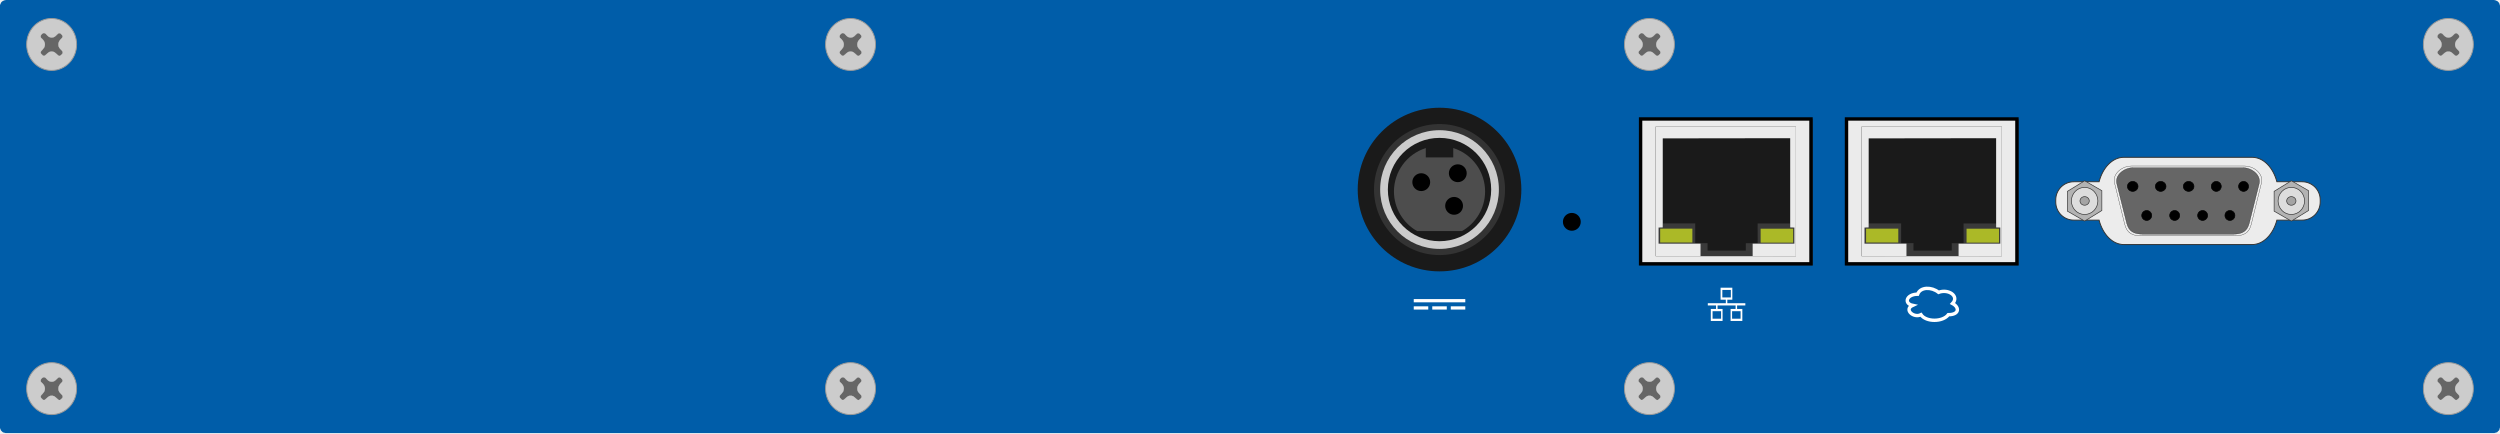
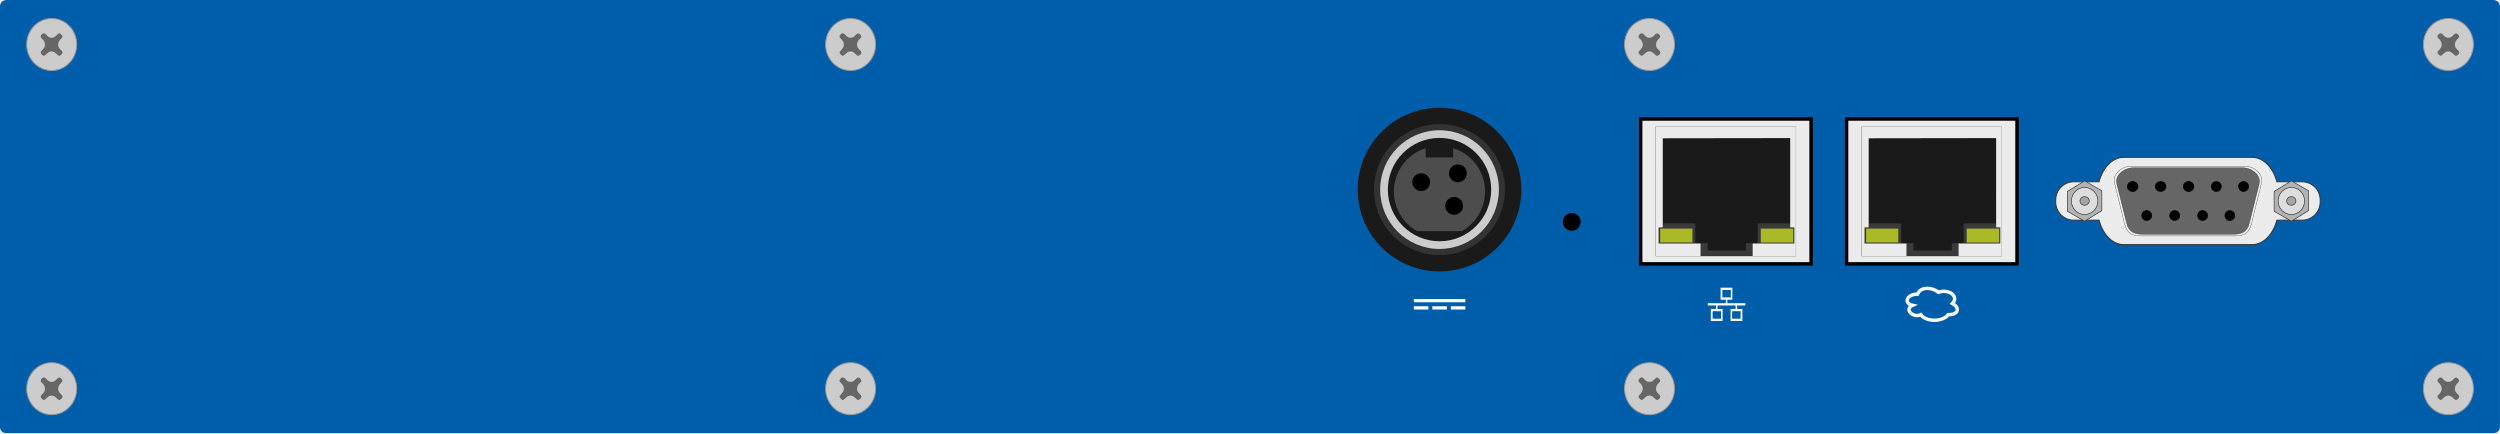
- <svg xmlns="http://www.w3.org/2000/svg" width="254" height="44" viewBox="66 376 134.897 14.28" id="svg7570" version="1.1">
-   <defs id="defs8954" />
-   <text id="text8302" y="391.631" x="74.661" style="font-style:normal;font-weight:700;font-size:2.477px;font-family:sans-serif;text-anchor:start;fill:#ffffff" font-size="2.258" transform="scale(1.039749,0.9617706)">
-     <tspan id="tspan8304" y="391.631" x="74.661" />
+ <svg xmlns="http://www.w3.org/2000/svg" width="254" height="44" version="1.1" viewBox="66 376 134.897 14.28">
+   <text transform="scale(1.0397 .96177)" x="74.661" y="391.631" fill="#ffffff" font-family="sans-serif" font-size="2.477px" font-weight="700">
+     <tspan x="74.661" y="391.631" />
  </text>
-   <text xml:space="preserve" style="font-style:normal;font-weight:normal;font-size:21.25px;line-height:125%;font-family:sans-serif;letter-spacing:0px;word-spacing:0px;fill:#000000;fill-opacity:1;stroke:none;stroke-width:1px;stroke-linecap:butt;stroke-linejoin:miter;stroke-opacity:1" x="79.69" y="367.804" id="text11866" transform="scale(1.000317,0.9996831)">
-     <tspan id="tspan11868" x="79.69" y="367.804" />
+   <text transform="scale(1.0003 .99968)" x="79.69" y="367.804" fill="#000000" font-family="sans-serif" font-size="21.25px" letter-spacing="0px" stroke-width="1px" word-spacing="0px" style="line-height:125%" xml:space="preserve">
+     <tspan x="79.69" y="367.804" />
  </text>
-   <g id="g8929" transform="translate(0,-0.2655454)" />
-   <g id="g9467">
-     <g transform="translate(1.409269,-49.01318)" id="g9360">
-       <path style="fill:#005da9;fill-opacity:1;fill-rule:evenodd;stroke:none" d="m 64.928,443.837 134.222,0 0.039,0 0.026,-0.013 0.065,-0.013 0.065,-0.026 0.039,-0.052 0.052,-0.039 0.026,-0.065 0.013,-0.065 0.013,-0.026 0,-0.039 0,0 0,0 0,-22.696 0,-0.026 -0.013,-0.039 -0.013,-0.052 -0.026,-0.065 -0.052,-0.052 -0.039,-0.039 -0.065,-0.026 -0.026,-0.013 -0.039,-0.013 -0.026,0 -0.039,-0.013 0,0 -134.222,0 -0.039,0.013 -0.039,0 -0.026,0.013 -0.039,0.013 -0.052,0.026 -0.052,0.039 -0.039,0.052 -0.026,0.065 -0.026,0.052 0,0.039 0,0.026 0,0 0,22.696 0,0.039 0,0.026 0.026,0.065 0.026,0.065 0.039,0.039 0.052,0.052 0.052,0.026 0.065,0.013 0.039,0.013 0.039,0 0,0 z" id="path7" />
-       <path style="fill:#333333;fill-opacity:1;fill-rule:evenodd;stroke:none" d="m 162.398,426.884 -9.3,0 0,7.897 9.3,0 0,-7.897 z m 11.109,0 -9.3,0 0,7.897 9.3,0 0,-7.897 z" id="path93" />
-       <g id="g8661" transform="matrix(0.5310909,0,0,0.5310909,89.022,290.9457)">
-         <path id="rect8514" d="m 169.783,259.863 c -1.158,0 -2.135,1.033 -2.52,2.484 l -2.562,0 c -1.02,0 -1.84,0.82 -1.84,1.84 l 0,0.221 c 0,1.02 0.82,1.84 1.84,1.84 l 2.562,0 c 0.385,1.451 1.361,2.482 2.52,2.482 l 13.027,0 c 1.158,0 2.135,-1.031 2.52,-2.482 l 2.562,0 c 1.02,0 1.84,-0.82 1.84,-1.84 l 0,-0.221 c 0,-1.02 -0.82,-1.84 -1.84,-1.84 l -2.562,0 c -0.385,-1.451 -1.361,-2.484 -2.52,-2.484 l -13.027,0 z" style="opacity:1;fill:#ececec;fill-opacity:1;fill-rule:evenodd;stroke:#333333;stroke-width:0.099;stroke-linecap:round;stroke-linejoin:miter;stroke-miterlimit:4;stroke-dasharray:none;stroke-dashoffset:0;stroke-opacity:1" />
-         <g transform="translate(-0.2770239,-1.4530763e-5)" id="g8651">
-           <g transform="translate(-21.18882,-6.738753)" id="g29539-5-0-36">
-             <path id="path2962-5-4-7" d="m 189.011,272.008 0,-2.014 -1.748,-1.007 -1.748,1.074 0,2.014 1.748,1.008 1.748,-1.075 z" style="fill:#b3b3b3;stroke:#333333;stroke-width:0.067" />
-             <path id="path2964-4-8-5" d="m 188.607,271.035 c 0,0.76 -0.602,1.377 -1.345,1.377 -0.743,0 -1.345,-0.617 -1.345,-1.377 0,-0.76 0.602,-1.376 1.345,-1.376 0.743,0 1.345,0.616 1.345,1.376 z" style="fill:#dddddd;stroke:#333333;stroke-width:0.067" />
-             <path id="path2972-6-2-3" d="m 187.733,271.035 c 0,0.241 -0.211,0.437 -0.471,0.437 -0.259,0 -0.471,-0.196 -0.471,-0.437 0,-0.241 0.211,-0.436 0.471,-0.436 0.259,0 0.471,0.195 0.471,0.436 z" style="fill:#a4a4a4;stroke:#333333;stroke-width:0.067" />
-           </g>
-           <g transform="translate(-0.1887372,-6.738753)" id="g29539-5-0-3">
-             <path id="path2962-5-4-6" d="m 189.011,272.008 0,-2.014 -1.748,-1.007 -1.748,1.074 0,2.014 1.748,1.008 1.748,-1.075 z" style="fill:#b3b3b3;stroke:#333333;stroke-width:0.067" />
-             <path id="path2964-4-8-7" d="m 188.607,271.035 c 0,0.76 -0.602,1.377 -1.345,1.377 -0.743,0 -1.345,-0.617 -1.345,-1.377 0,-0.76 0.602,-1.376 1.345,-1.376 0.743,0 1.345,0.616 1.345,1.376 z" style="fill:#dddddd;stroke:#333333;stroke-width:0.067" />
-             <path id="path2972-6-2-5" d="m 187.733,271.035 c 0,0.241 -0.211,0.437 -0.471,0.437 -0.259,0 -0.471,-0.196 -0.471,-0.437 0,-0.241 0.211,-0.436 0.471,-0.436 0.259,0 0.471,0.195 0.471,0.436 z" style="fill:#a4a4a4;stroke:#333333;stroke-width:0.067" />
-           </g>
+   <g transform="translate(1.4093 -49.013)">
+     <path d="m64.928 443.84h134.22 0.039l0.026-0.013 0.065-0.013 0.065-0.026 0.039-0.052 0.052-0.039 0.026-0.065 0.013-0.065 0.013-0.026v-0.039-22.696-0.026l-0.013-0.039-0.013-0.052-0.026-0.065-0.052-0.052-0.039-0.039-0.065-0.026-0.026-0.013-0.039-0.013h-0.026l-0.039-0.013h-134.22l-0.039 0.013h-0.039l-0.026 0.013-0.039 0.013-0.052 0.026-0.052 0.039-0.039 0.052-0.026 0.065-0.026 0.052v0.039 0.026 22.696 0.039 0.026l0.026 0.065 0.026 0.065 0.039 0.039 0.052 0.052 0.052 0.026 0.065 0.013 0.039 0.013h0.039z" fill="#005da9" fill-rule="evenodd" />
+     <path d="m162.4 426.88h-9.3v7.897h9.3v-7.897zm11.109 0h-9.3v7.897h9.3v-7.897z" fill="#333" fill-rule="evenodd" />
+     <g transform="matrix(.53109 0 0 .53109 89.022 290.95)">
+       <path d="m169.78 259.86c-1.158 0-2.135 1.033-2.519 2.484h-2.562c-1.02 0-1.84 0.82-1.84 1.84v0.221c0 1.02 0.82 1.84 1.84 1.84h2.562c0.385 1.451 1.361 2.482 2.519 2.482h13.027c1.158 0 2.135-1.031 2.519-2.482h2.562c1.02 0 1.84-0.82 1.84-1.84v-0.221c0-1.02-0.82-1.84-1.84-1.84h-2.562c-0.385-1.451-1.361-2.484-2.519-2.484h-13.027z" fill="#ececec" fill-rule="evenodd" stroke="#333" stroke-linecap="round" stroke-width=".099" />
+       <g transform="translate(-.27702 -1.4531e-5)" stroke="#333" stroke-width=".067">
+         <g transform="translate(-21.189 -6.7388)">
+           <path d="m189.01 272.01v-2.014l-1.748-1.007-1.748 1.074v2.014l1.748 1.008 1.748-1.075z" fill="#b3b3b3" />
+           <path d="m188.61 271.03c0 0.76-0.602 1.377-1.345 1.377-0.743 0-1.345-0.617-1.345-1.377 0-0.76 0.602-1.376 1.345-1.376 0.743 0 1.345 0.616 1.345 1.376z" fill="#ddd" />
+           <path d="m187.73 271.03c0 0.241-0.211 0.437-0.471 0.437-0.259 0-0.471-0.196-0.471-0.437s0.211-0.436 0.471-0.436c0.259 0 0.471 0.195 0.471 0.436z" fill="#a4a4a4" />
        </g>
-         <g transform="translate(0.438925,0.201892)" id="g8635">
-           <g id="g8631" transform="translate(-1.35331,5.931835)">
-             <path style="opacity:1;fill:#ececec;fill-opacity:1;fill-rule:evenodd;stroke:#000000;stroke-width:0.026;stroke-linecap:round;stroke-linejoin:miter;stroke-miterlimit:4;stroke-dasharray:none;stroke-dashoffset:0;stroke-opacity:1" d="m 171.457,254.616 11.509,0 c 0.948,0 1.937,0.79 1.711,1.711 l -1.029,4.187 c -0.226,0.92 -0.763,1.196 -1.711,1.196 l -9.45,0 c -0.948,0 -1.484,-0.276 -1.711,-1.196 l -1.029,-4.187 c -0.226,-0.92 0.763,-1.711 1.711,-1.711 z" id="rect30663-3" />
-             <path style="opacity:1;fill:#666666;fill-opacity:1;fill-rule:evenodd;stroke:#000000;stroke-width:0.025;stroke-linecap:round;stroke-linejoin:miter;stroke-miterlimit:4;stroke-dasharray:none;stroke-dashoffset:0;stroke-opacity:1" d="m 171.639,254.787 11.145,0 c 0.918,0 1.876,0.752 1.657,1.628 l -0.997,3.985 c -0.219,0.876 -0.739,1.138 -1.657,1.138 l -9.151,0 c -0.918,0 -1.437,-0.262 -1.657,-1.138 l -0.997,-3.985 c -0.219,-0.876 0.739,-1.628 1.657,-1.628 z" id="rect30663-3-6" />
-           </g>
-           <g id="g8619">
-             <path id="path3258-0-5" d="m 182.01,262.618 c 0,0.278 -0.226,0.504 -0.504,0.504 -0.278,0 -0.505,-0.226 -0.505,-0.504 0,-0.277 0.226,-0.504 0.505,-0.504 0.278,0 0.504,0.226 0.504,0.504 z" style="fill:#000000;stroke:#000000;stroke-width:0.067" />
-             <g id="g8609">
-               <path style="fill:#000000;stroke:#000000;stroke-width:0.067" d="m 170.781,262.618 c 0,0.278 -0.242,0.504 -0.538,0.504 -0.297,0 -0.538,-0.226 -0.538,-0.504 0,-0.277 0.241,-0.504 0.538,-0.504 0.296,0 0.538,0.226 0.538,0.504 z" id="path3242-8-6" />
-               <path style="fill:#000000;stroke:#000000;stroke-width:0.067" d="m 173.622,262.618 c 0,0.278 -0.241,0.504 -0.538,0.504 -0.297,0 -0.538,-0.226 -0.538,-0.504 0,-0.277 0.241,-0.504 0.538,-0.504 0.297,0 0.538,0.226 0.538,0.504 z" id="path3246-4-2" />
-               <path style="fill:#000000;stroke:#000000;stroke-width:0.067" d="m 176.463,262.618 c 0,0.278 -0.241,0.504 -0.538,0.504 -0.297,0 -0.538,-0.226 -0.538,-0.504 0,-0.277 0.241,-0.504 0.538,-0.504 0.297,0 0.538,0.226 0.538,0.504 z" id="path3250-1-9" />
-               <path style="fill:#000000;stroke:#000000;stroke-width:0.067" d="m 179.237,262.618 c 0,0.278 -0.226,0.504 -0.504,0.504 -0.278,0 -0.505,-0.226 -0.505,-0.504 0,-0.277 0.226,-0.504 0.505,-0.504 0.278,0 0.504,0.226 0.504,0.504 z" id="path3254-9-1" />
-               <path style="fill:#000000;stroke:#000000;stroke-width:0.067" d="m 172.168,265.571 c 0,0.278 -0.226,0.504 -0.504,0.504 -0.278,0 -0.505,-0.226 -0.505,-0.504 0,-0.277 0.226,-0.503 0.505,-0.503 0.278,0 0.504,0.225 0.504,0.503 z" id="path3262-8-2" />
-               <path style="fill:#000000;stroke:#000000;stroke-width:0.067" d="m 175.009,265.571 c 0,0.278 -0.226,0.504 -0.504,0.504 -0.278,0 -0.505,-0.226 -0.505,-0.504 0,-0.277 0.226,-0.503 0.505,-0.503 0.278,0 0.504,0.225 0.504,0.503 z" id="path3266-2-7" />
-               <path style="fill:#000000;stroke:#000000;stroke-width:0.067" d="m 177.85,265.571 c 0,0.278 -0.226,0.504 -0.505,0.504 -0.278,0 -0.504,-0.226 -0.504,-0.504 0,-0.277 0.226,-0.503 0.504,-0.503 0.278,0 0.505,0.225 0.505,0.503 z" id="path3270-6-0" />
-               <path style="fill:#000000;stroke:#000000;stroke-width:0.067" d="m 180.623,265.571 c 0,0.278 -0.226,0.504 -0.505,0.504 -0.278,0 -0.504,-0.226 -0.504,-0.504 0,-0.277 0.226,-0.503 0.504,-0.503 0.278,0 0.505,0.225 0.505,0.503 z" id="path3274-9-9" />
-             </g>
-           </g>
+         <g transform="translate(-.18874 -6.7388)">
+           <path d="m189.01 272.01v-2.014l-1.748-1.007-1.748 1.074v2.014l1.748 1.008 1.748-1.075z" fill="#b3b3b3" />
+           <path d="m188.61 271.03c0 0.76-0.602 1.377-1.345 1.377-0.743 0-1.345-0.617-1.345-1.377 0-0.76 0.602-1.376 1.345-1.376 0.743 0 1.345 0.616 1.345 1.376z" fill="#ddd" />
+           <path d="m187.73 271.03c0 0.241-0.211 0.437-0.471 0.437-0.259 0-0.471-0.196-0.471-0.437s0.211-0.436 0.471-0.436c0.259 0 0.471 0.195 0.471 0.436z" fill="#a4a4a4" />
        </g>
      </g>
-       <g id="g9014" transform="matrix(0.9616818,0,0,1,2.495123,-1.140116)">
-         <g transform="translate(-0.9175783,-0.2192015)" id="g8925">
-           <circle style="opacity:1;fill:#cccccc;fill-opacity:1;fill-rule:evenodd;stroke:#999999;stroke-width:0.053;stroke-linecap:round;stroke-linejoin:miter;stroke-miterlimit:4;stroke-dasharray:none;stroke-dashoffset:0;stroke-opacity:1" id="path8907" cx="158.036" cy="424.227" r="1.402" />
-           <path style="fill:#666666;stroke:#e6e6e6;stroke-width:0.013px;stroke-linecap:round;stroke-linejoin:round;stroke-miterlimit:4;stroke-dasharray:none;stroke-opacity:1" d="m 157.445,423.877 c 0.089,0.07 0.172,0.158 0.202,0.27 0.02,0.079 0.007,0.165 -0.028,0.238 -0.057,0.072 -0.111,0.148 -0.179,0.209 -0.05,0.063 -0.007,0.147 0.055,0.182 0.037,0.056 0.112,0.102 0.17,0.047 0.092,-0.06 0.161,-0.155 0.266,-0.196 0.108,-0.03 0.238,-0.019 0.32,0.065 0.068,0.044 0.118,0.113 0.187,0.152 0.079,0.025 0.135,-0.05 0.187,-0.096 0.053,-0.049 0.041,-0.13 -0.003,-0.18 -0.065,-0.076 -0.158,-0.133 -0.19,-0.234 -0.032,-0.102 -0.015,-0.22 0.05,-0.306 0.045,-0.073 0.126,-0.117 0.166,-0.193 0.03,-0.075 -0.039,-0.136 -0.09,-0.181 -0.049,-0.061 -0.148,-0.046 -0.192,0.013 -0.08,0.069 -0.15,0.164 -0.262,0.18 -0.114,0.023 -0.236,-0.019 -0.311,-0.108 -0.056,-0.056 -0.11,-0.137 -0.199,-0.131 -0.075,0.016 -0.147,0.079 -0.173,0.151 -0.009,0.04 -0.005,0.088 0.026,0.118" id="path43-3" />
+       <g transform="translate(.43892 .20189)" stroke="#000">
+         <g transform="translate(-1.3533 5.9318)" fill-rule="evenodd" stroke-linecap="round">
+           <path d="m171.46 254.62h11.509c0.948 0 1.937 0.79 1.711 1.711l-1.03 4.187c-0.226 0.92-0.763 1.196-1.711 1.196h-9.45c-0.948 0-1.484-0.276-1.711-1.196l-1.03-4.187c-0.226-0.92 0.763-1.711 1.711-1.711z" fill="#ececec" stroke-width=".026" />
+           <path d="m171.64 254.79h11.145c0.918 0 1.876 0.752 1.657 1.628l-0.997 3.985c-0.219 0.876-0.739 1.138-1.657 1.138h-9.151c-0.918 0-1.438-0.262-1.657-1.138l-0.997-3.985c-0.219-0.876 0.739-1.628 1.657-1.628z" fill="#666" stroke-width=".025" />
        </g>
-         <g transform="translate(43.90836,-0.2192015)" id="g8925-6">
-           <circle style="opacity:1;fill:#cccccc;fill-opacity:1;fill-rule:evenodd;stroke:#999999;stroke-width:0.053;stroke-linecap:round;stroke-linejoin:miter;stroke-miterlimit:4;stroke-dasharray:none;stroke-dashoffset:0;stroke-opacity:1" id="path8907-0" cx="158.036" cy="424.227" r="1.402" />
-           <path style="fill:#666666;stroke:#e6e6e6;stroke-width:0.013px;stroke-linecap:round;stroke-linejoin:round;stroke-miterlimit:4;stroke-dasharray:none;stroke-opacity:1" d="m 157.445,423.877 c 0.089,0.07 0.172,0.158 0.202,0.27 0.02,0.079 0.007,0.165 -0.028,0.238 -0.057,0.072 -0.111,0.148 -0.179,0.209 -0.05,0.063 -0.007,0.147 0.055,0.182 0.037,0.056 0.112,0.102 0.17,0.047 0.092,-0.06 0.161,-0.155 0.266,-0.196 0.108,-0.03 0.238,-0.019 0.32,0.065 0.068,0.044 0.118,0.113 0.187,0.152 0.079,0.025 0.135,-0.05 0.187,-0.096 0.053,-0.049 0.041,-0.13 -0.003,-0.18 -0.065,-0.076 -0.158,-0.133 -0.19,-0.234 -0.032,-0.102 -0.015,-0.22 0.05,-0.306 0.045,-0.073 0.126,-0.117 0.166,-0.193 0.03,-0.075 -0.039,-0.136 -0.09,-0.181 -0.049,-0.061 -0.148,-0.046 -0.192,0.013 -0.08,0.069 -0.15,0.164 -0.262,0.18 -0.114,0.023 -0.236,-0.019 -0.311,-0.108 -0.056,-0.056 -0.11,-0.137 -0.199,-0.131 -0.075,0.016 -0.147,0.079 -0.173,0.151 -0.009,0.04 -0.005,0.088 0.026,0.118" id="path43-3-6" />
-         </g>
-         <g transform="translate(43.90836,18.3515)" id="g8925-2">
-           <circle style="opacity:1;fill:#cccccc;fill-opacity:1;fill-rule:evenodd;stroke:#999999;stroke-width:0.053;stroke-linecap:round;stroke-linejoin:miter;stroke-miterlimit:4;stroke-dasharray:none;stroke-dashoffset:0;stroke-opacity:1" id="path8907-6" cx="158.036" cy="424.227" r="1.402" />
-           <path style="fill:#666666;stroke:#e6e6e6;stroke-width:0.013px;stroke-linecap:round;stroke-linejoin:round;stroke-miterlimit:4;stroke-dasharray:none;stroke-opacity:1" d="m 157.445,423.877 c 0.089,0.07 0.172,0.158 0.202,0.27 0.02,0.079 0.007,0.165 -0.028,0.238 -0.057,0.072 -0.111,0.148 -0.179,0.209 -0.05,0.063 -0.007,0.147 0.055,0.182 0.037,0.056 0.112,0.102 0.17,0.047 0.092,-0.06 0.161,-0.155 0.266,-0.196 0.108,-0.03 0.238,-0.019 0.32,0.065 0.068,0.044 0.118,0.113 0.187,0.152 0.079,0.025 0.135,-0.05 0.187,-0.096 0.053,-0.049 0.041,-0.13 -0.003,-0.18 -0.065,-0.076 -0.158,-0.133 -0.19,-0.234 -0.032,-0.102 -0.015,-0.22 0.05,-0.306 0.045,-0.073 0.126,-0.117 0.166,-0.193 0.03,-0.075 -0.039,-0.136 -0.09,-0.181 -0.049,-0.061 -0.148,-0.046 -0.192,0.013 -0.08,0.069 -0.15,0.164 -0.262,0.18 -0.114,0.023 -0.236,-0.019 -0.311,-0.108 -0.056,-0.056 -0.11,-0.137 -0.199,-0.131 -0.075,0.016 -0.147,0.079 -0.173,0.151 -0.009,0.04 -0.005,0.088 0.026,0.118" id="path43-3-1" />
-         </g>
-         <g transform="translate(-0.9175783,18.3515)" id="g8925-8">
-           <circle style="opacity:1;fill:#cccccc;fill-opacity:1;fill-rule:evenodd;stroke:#999999;stroke-width:0.053;stroke-linecap:round;stroke-linejoin:miter;stroke-miterlimit:4;stroke-dasharray:none;stroke-dashoffset:0;stroke-opacity:1" id="path8907-7" cx="158.036" cy="424.227" r="1.402" />
-           <path style="fill:#666666;stroke:#e6e6e6;stroke-width:0.013px;stroke-linecap:round;stroke-linejoin:round;stroke-miterlimit:4;stroke-dasharray:none;stroke-opacity:1" d="m 157.445,423.877 c 0.089,0.07 0.172,0.158 0.202,0.27 0.02,0.079 0.007,0.165 -0.028,0.238 -0.057,0.072 -0.111,0.148 -0.179,0.209 -0.05,0.063 -0.007,0.147 0.055,0.182 0.037,0.056 0.112,0.102 0.17,0.047 0.092,-0.06 0.161,-0.155 0.266,-0.196 0.108,-0.03 0.238,-0.019 0.32,0.065 0.068,0.044 0.118,0.113 0.187,0.152 0.079,0.025 0.135,-0.05 0.187,-0.096 0.053,-0.049 0.041,-0.13 -0.003,-0.18 -0.065,-0.076 -0.158,-0.133 -0.19,-0.234 -0.032,-0.102 -0.015,-0.22 0.05,-0.306 0.045,-0.073 0.126,-0.117 0.166,-0.193 0.03,-0.075 -0.039,-0.136 -0.09,-0.181 -0.049,-0.061 -0.148,-0.046 -0.192,0.013 -0.08,0.069 -0.15,0.164 -0.262,0.18 -0.114,0.023 -0.236,-0.019 -0.311,-0.108 -0.056,-0.056 -0.11,-0.137 -0.199,-0.131 -0.075,0.016 -0.147,0.079 -0.173,0.151 -0.009,0.04 -0.005,0.088 0.026,0.118" id="path43-3-9" />
-         </g>
-         <g transform="translate(-45.74351,18.3515)" id="g8925-20">
-           <circle style="opacity:1;fill:#cccccc;fill-opacity:1;fill-rule:evenodd;stroke:#999999;stroke-width:0.053;stroke-linecap:round;stroke-linejoin:miter;stroke-miterlimit:4;stroke-dasharray:none;stroke-dashoffset:0;stroke-opacity:1" id="path8907-2" cx="158.036" cy="424.227" r="1.402" />
-           <path style="fill:#666666;stroke:#e6e6e6;stroke-width:0.013px;stroke-linecap:round;stroke-linejoin:round;stroke-miterlimit:4;stroke-dasharray:none;stroke-opacity:1" d="m 157.445,423.877 c 0.089,0.07 0.172,0.158 0.202,0.27 0.02,0.079 0.007,0.165 -0.028,0.238 -0.057,0.072 -0.111,0.148 -0.179,0.209 -0.05,0.063 -0.007,0.147 0.055,0.182 0.037,0.056 0.112,0.102 0.17,0.047 0.092,-0.06 0.161,-0.155 0.266,-0.196 0.108,-0.03 0.238,-0.019 0.32,0.065 0.068,0.044 0.118,0.113 0.187,0.152 0.079,0.025 0.135,-0.05 0.187,-0.096 0.053,-0.049 0.041,-0.13 -0.003,-0.18 -0.065,-0.076 -0.158,-0.133 -0.19,-0.234 -0.032,-0.102 -0.015,-0.22 0.05,-0.306 0.045,-0.073 0.126,-0.117 0.166,-0.193 0.03,-0.075 -0.039,-0.136 -0.09,-0.181 -0.049,-0.061 -0.148,-0.046 -0.192,0.013 -0.08,0.069 -0.15,0.164 -0.262,0.18 -0.114,0.023 -0.236,-0.019 -0.311,-0.108 -0.056,-0.056 -0.11,-0.137 -0.199,-0.131 -0.075,0.016 -0.147,0.079 -0.173,0.151 -0.009,0.04 -0.005,0.088 0.026,0.118" id="path43-3-3" />
-         </g>
-         <g transform="translate(-90.56945,18.3515)" id="g8925-7">
-           <circle style="opacity:1;fill:#cccccc;fill-opacity:1;fill-rule:evenodd;stroke:#999999;stroke-width:0.053;stroke-linecap:round;stroke-linejoin:miter;stroke-miterlimit:4;stroke-dasharray:none;stroke-dashoffset:0;stroke-opacity:1" id="path8907-5" cx="158.036" cy="424.227" r="1.402" />
-           <path style="fill:#666666;stroke:#e6e6e6;stroke-width:0.013px;stroke-linecap:round;stroke-linejoin:round;stroke-miterlimit:4;stroke-dasharray:none;stroke-opacity:1" d="m 157.445,423.877 c 0.089,0.07 0.172,0.158 0.202,0.27 0.02,0.079 0.007,0.165 -0.028,0.238 -0.057,0.072 -0.111,0.148 -0.179,0.209 -0.05,0.063 -0.007,0.147 0.055,0.182 0.037,0.056 0.112,0.102 0.17,0.047 0.092,-0.06 0.161,-0.155 0.266,-0.196 0.108,-0.03 0.238,-0.019 0.32,0.065 0.068,0.044 0.118,0.113 0.187,0.152 0.079,0.025 0.135,-0.05 0.187,-0.096 0.053,-0.049 0.041,-0.13 -0.003,-0.18 -0.065,-0.076 -0.158,-0.133 -0.19,-0.234 -0.032,-0.102 -0.015,-0.22 0.05,-0.306 0.045,-0.073 0.126,-0.117 0.166,-0.193 0.03,-0.075 -0.039,-0.136 -0.09,-0.181 -0.049,-0.061 -0.148,-0.046 -0.192,0.013 -0.08,0.069 -0.15,0.164 -0.262,0.18 -0.114,0.023 -0.236,-0.019 -0.311,-0.108 -0.056,-0.056 -0.11,-0.137 -0.199,-0.131 -0.075,0.016 -0.147,0.079 -0.173,0.151 -0.009,0.04 -0.005,0.088 0.026,0.118" id="path43-3-92" />
-         </g>
-         <g transform="translate(-90.56945,-0.2192015)" id="g8925-28">
-           <circle style="opacity:1;fill:#cccccc;fill-opacity:1;fill-rule:evenodd;stroke:#999999;stroke-width:0.053;stroke-linecap:round;stroke-linejoin:miter;stroke-miterlimit:4;stroke-dasharray:none;stroke-dashoffset:0;stroke-opacity:1" id="path8907-9" cx="158.036" cy="424.227" r="1.402" />
-           <path style="fill:#666666;stroke:#e6e6e6;stroke-width:0.013px;stroke-linecap:round;stroke-linejoin:round;stroke-miterlimit:4;stroke-dasharray:none;stroke-opacity:1" d="m 157.445,423.877 c 0.089,0.07 0.172,0.158 0.202,0.27 0.02,0.079 0.007,0.165 -0.028,0.238 -0.057,0.072 -0.111,0.148 -0.179,0.209 -0.05,0.063 -0.007,0.147 0.055,0.182 0.037,0.056 0.112,0.102 0.17,0.047 0.092,-0.06 0.161,-0.155 0.266,-0.196 0.108,-0.03 0.238,-0.019 0.32,0.065 0.068,0.044 0.118,0.113 0.187,0.152 0.079,0.025 0.135,-0.05 0.187,-0.096 0.053,-0.049 0.041,-0.13 -0.003,-0.18 -0.065,-0.076 -0.158,-0.133 -0.19,-0.234 -0.032,-0.102 -0.015,-0.22 0.05,-0.306 0.045,-0.073 0.126,-0.117 0.166,-0.193 0.03,-0.075 -0.039,-0.136 -0.09,-0.181 -0.049,-0.061 -0.148,-0.046 -0.192,0.013 -0.08,0.069 -0.15,0.164 -0.262,0.18 -0.114,0.023 -0.236,-0.019 -0.311,-0.108 -0.056,-0.056 -0.11,-0.137 -0.199,-0.131 -0.075,0.016 -0.147,0.079 -0.173,0.151 -0.009,0.04 -0.005,0.088 0.026,0.118" id="path43-3-7" />
-         </g>
-         <g transform="translate(-45.74351,-0.2192015)" id="g8925-3">
-           <circle style="opacity:1;fill:#cccccc;fill-opacity:1;fill-rule:evenodd;stroke:#999999;stroke-width:0.053;stroke-linecap:round;stroke-linejoin:miter;stroke-miterlimit:4;stroke-dasharray:none;stroke-dashoffset:0;stroke-opacity:1" id="path8907-61" cx="158.036" cy="424.227" r="1.402" />
-           <path style="fill:#666666;stroke:#e6e6e6;stroke-width:0.013px;stroke-linecap:round;stroke-linejoin:round;stroke-miterlimit:4;stroke-dasharray:none;stroke-opacity:1" d="m 157.445,423.877 c 0.089,0.07 0.172,0.158 0.202,0.27 0.02,0.079 0.007,0.165 -0.028,0.238 -0.057,0.072 -0.111,0.148 -0.179,0.209 -0.05,0.063 -0.007,0.147 0.055,0.182 0.037,0.056 0.112,0.102 0.17,0.047 0.092,-0.06 0.161,-0.155 0.266,-0.196 0.108,-0.03 0.238,-0.019 0.32,0.065 0.068,0.044 0.118,0.113 0.187,0.152 0.079,0.025 0.135,-0.05 0.187,-0.096 0.053,-0.049 0.041,-0.13 -0.003,-0.18 -0.065,-0.076 -0.158,-0.133 -0.19,-0.234 -0.032,-0.102 -0.015,-0.22 0.05,-0.306 0.045,-0.073 0.126,-0.117 0.166,-0.193 0.03,-0.075 -0.039,-0.136 -0.09,-0.181 -0.049,-0.061 -0.148,-0.046 -0.192,0.013 -0.08,0.069 -0.15,0.164 -0.262,0.18 -0.114,0.023 -0.236,-0.019 -0.311,-0.108 -0.056,-0.056 -0.11,-0.137 -0.199,-0.131 -0.075,0.016 -0.147,0.079 -0.173,0.151 -0.009,0.04 -0.005,0.088 0.026,0.118" id="path43-3-2" />
+         <g stroke-width=".067">
+           <path d="m182.01 262.62c0 0.278-0.226 0.504-0.504 0.504-0.278 0-0.505-0.226-0.505-0.504 0-0.277 0.226-0.504 0.505-0.504 0.278 0 0.504 0.226 0.504 0.504z" />
+           <path d="m170.78 262.62c0 0.278-0.242 0.504-0.538 0.504-0.297 0-0.538-0.226-0.538-0.504 0-0.277 0.241-0.504 0.538-0.504 0.296 0 0.538 0.226 0.538 0.504z" />
+           <path d="m173.62 262.62c0 0.278-0.241 0.504-0.538 0.504-0.297 0-0.538-0.226-0.538-0.504 0-0.277 0.241-0.504 0.538-0.504 0.297 0 0.538 0.226 0.538 0.504z" />
+           <path d="m176.46 262.62c0 0.278-0.241 0.504-0.538 0.504-0.297 0-0.538-0.226-0.538-0.504 0-0.277 0.241-0.504 0.538-0.504 0.297 0 0.538 0.226 0.538 0.504z" />
+           <path d="m179.24 262.62c0 0.278-0.226 0.504-0.504 0.504s-0.505-0.226-0.505-0.504c0-0.277 0.226-0.504 0.505-0.504s0.504 0.226 0.504 0.504z" />
+           <path d="m172.17 265.57c0 0.278-0.226 0.504-0.504 0.504-0.278 0-0.505-0.226-0.505-0.504 0-0.277 0.226-0.503 0.505-0.503 0.278 0 0.504 0.225 0.504 0.503z" />
+           <path d="m175.01 265.57c0 0.278-0.226 0.504-0.504 0.504-0.278 0-0.505-0.226-0.505-0.504 0-0.277 0.226-0.503 0.505-0.503 0.278 0 0.504 0.225 0.504 0.503z" />
+           <path d="m177.85 265.57c0 0.278-0.226 0.504-0.505 0.504s-0.504-0.226-0.504-0.504c0-0.277 0.226-0.503 0.504-0.503s0.505 0.225 0.505 0.503z" />
+           <path d="m180.62 265.57c0 0.278-0.226 0.504-0.505 0.504-0.278 0-0.504-0.226-0.504-0.504 0-0.277 0.226-0.503 0.504-0.503 0.278 0 0.505 0.225 0.505 0.503z" />
        </g>
      </g>
-       <circle style="opacity:1;fill:#000000;fill-opacity:1;fill-rule:evenodd;stroke:none;stroke-width:0.053;stroke-linecap:round;stroke-linejoin:miter;stroke-miterlimit:4;stroke-dasharray:none;stroke-dashoffset:0;stroke-opacity:1" id="path9040" cx="149.405" cy="432.439" r="0.481" />
-       <g id="g9105" transform="translate(-7.464272,4.009175)">
-         <circle r="4.415" cy="426.688" cx="149.73" id="path9042" style="opacity:1;fill:#1a1a1a;fill-opacity:1;fill-rule:evenodd;stroke:none;stroke-width:0.1;stroke-linecap:round;stroke-linejoin:miter;stroke-miterlimit:4;stroke-dasharray:none;stroke-dashoffset:0;stroke-opacity:1" />
-         <circle r="3.535" cy="426.688" cx="149.73" id="path9044" style="opacity:1;fill:#333333;fill-opacity:1;fill-rule:evenodd;stroke:none;stroke-width:0.1;stroke-linecap:round;stroke-linejoin:miter;stroke-miterlimit:4;stroke-dasharray:none;stroke-dashoffset:0;stroke-opacity:1" />
-         <circle r="3.203" cy="426.688" cx="149.73" id="path9046" style="opacity:1;fill:#cccccc;fill-opacity:1;fill-rule:evenodd;stroke:none;stroke-width:0.1;stroke-linecap:round;stroke-linejoin:miter;stroke-miterlimit:4;stroke-dasharray:none;stroke-dashoffset:0;stroke-opacity:1" />
-         <circle r="2.788" cy="426.688" cx="149.73" id="path9048" style="opacity:1;fill:#1a1a1a;fill-opacity:1;fill-rule:evenodd;stroke:none;stroke-width:0.1;stroke-linecap:round;stroke-linejoin:miter;stroke-miterlimit:4;stroke-dasharray:none;stroke-dashoffset:0;stroke-opacity:1" />
-         <g transform="translate(3.077112,-6.627775)" id="g9098">
-           <path style="opacity:1;fill:#4d4d4d;fill-opacity:1;fill-rule:evenodd;stroke:none;stroke-width:0.1;stroke-linecap:round;stroke-linejoin:miter;stroke-miterlimit:4;stroke-dasharray:none;stroke-dashoffset:0;stroke-opacity:1" d="m 147.393,431.076 0,0.506 -1.481,0 0,-0.504 a 2.459,2.459 0 0 0 -1.718,2.341 2.459,2.459 0 0 0 1.25,2.137 l 2.421,0 a 2.459,2.459 0 0 0 1.247,-2.137 2.459,2.459 0 0 0 -1.719,-2.343 z" id="path9090" />
-           <g id="g9079" transform="translate(4.312864,2.648267)">
-             <circle r="0.481" cy="429.787" cx="143.326" id="path9040-9" style="opacity:1;fill:#000000;fill-opacity:1;fill-rule:evenodd;stroke:none;stroke-width:0.053;stroke-linecap:round;stroke-linejoin:miter;stroke-miterlimit:4;stroke-dasharray:none;stroke-dashoffset:0;stroke-opacity:1" />
-             <circle r="0.481" cy="430.268" cx="141.354" id="path9040-3" style="opacity:1;fill:#000000;fill-opacity:1;fill-rule:evenodd;stroke:none;stroke-width:0.053;stroke-linecap:round;stroke-linejoin:miter;stroke-miterlimit:4;stroke-dasharray:none;stroke-dashoffset:0;stroke-opacity:1" />
-             <circle r="0.481" cy="431.547" cx="143.126" id="path9040-1" style="opacity:1;fill:#000000;fill-opacity:1;fill-rule:evenodd;stroke:none;stroke-width:0.053;stroke-linecap:round;stroke-linejoin:miter;stroke-miterlimit:4;stroke-dasharray:none;stroke-dashoffset:0;stroke-opacity:1" />
-           </g>
+     </g>
+     <g transform="matrix(.96168 0 0 1 2.4951 -1.1401)" stroke-linecap="round">
+       <g transform="translate(-.91758 -.2192)">
+         <circle cx="158.04" cy="424.23" r="1.402" fill="#ccc" fill-rule="evenodd" stroke="#999" stroke-width=".053" />
+         <path d="m157.44 423.88c0.089 0.07 0.172 0.158 0.202 0.27 0.02 0.079 7e-3 0.165-0.028 0.238-0.057 0.072-0.111 0.148-0.179 0.209-0.05 0.063-7e-3 0.147 0.055 0.182 0.037 0.056 0.112 0.102 0.17 0.047 0.092-0.06 0.161-0.155 0.266-0.196 0.108-0.03 0.238-0.019 0.32 0.065 0.068 0.044 0.118 0.113 0.187 0.152 0.079 0.025 0.135-0.05 0.187-0.096 0.053-0.049 0.041-0.13-3e-3 -0.18-0.065-0.076-0.158-0.133-0.19-0.234-0.032-0.102-0.015-0.22 0.05-0.306 0.045-0.073 0.126-0.117 0.166-0.193 0.03-0.075-0.039-0.136-0.09-0.181-0.049-0.061-0.148-0.046-0.192 0.013-0.08 0.069-0.15 0.164-0.262 0.18-0.114 0.023-0.236-0.019-0.311-0.108-0.056-0.056-0.11-0.137-0.199-0.131-0.075 0.016-0.147 0.079-0.173 0.151-9e-3 0.04-5e-3 0.088 0.026 0.118" fill="#666" stroke="#e6e6e6" stroke-linejoin="round" stroke-width=".013px" />
+       </g>
+       <g transform="translate(43.908 -.2192)">
+         <circle cx="158.04" cy="424.23" r="1.402" fill="#ccc" fill-rule="evenodd" stroke="#999" stroke-width=".053" />
+         <path d="m157.44 423.88c0.089 0.07 0.172 0.158 0.202 0.27 0.02 0.079 7e-3 0.165-0.028 0.238-0.057 0.072-0.111 0.148-0.179 0.209-0.05 0.063-7e-3 0.147 0.055 0.182 0.037 0.056 0.112 0.102 0.17 0.047 0.092-0.06 0.161-0.155 0.266-0.196 0.108-0.03 0.238-0.019 0.32 0.065 0.068 0.044 0.118 0.113 0.187 0.152 0.079 0.025 0.135-0.05 0.187-0.096 0.053-0.049 0.041-0.13-3e-3 -0.18-0.065-0.076-0.158-0.133-0.19-0.234-0.032-0.102-0.015-0.22 0.05-0.306 0.045-0.073 0.126-0.117 0.166-0.193 0.03-0.075-0.039-0.136-0.09-0.181-0.049-0.061-0.148-0.046-0.192 0.013-0.08 0.069-0.15 0.164-0.262 0.18-0.114 0.023-0.236-0.019-0.311-0.108-0.056-0.056-0.11-0.137-0.199-0.131-0.075 0.016-0.147 0.079-0.173 0.151-9e-3 0.04-5e-3 0.088 0.026 0.118" fill="#666" stroke="#e6e6e6" stroke-linejoin="round" stroke-width=".013px" />
+       </g>
+       <g transform="translate(43.908 18.352)">
+         <circle cx="158.04" cy="424.23" r="1.402" fill="#ccc" fill-rule="evenodd" stroke="#999" stroke-width=".053" />
+         <path d="m157.44 423.88c0.089 0.07 0.172 0.158 0.202 0.27 0.02 0.079 7e-3 0.165-0.028 0.238-0.057 0.072-0.111 0.148-0.179 0.209-0.05 0.063-7e-3 0.147 0.055 0.182 0.037 0.056 0.112 0.102 0.17 0.047 0.092-0.06 0.161-0.155 0.266-0.196 0.108-0.03 0.238-0.019 0.32 0.065 0.068 0.044 0.118 0.113 0.187 0.152 0.079 0.025 0.135-0.05 0.187-0.096 0.053-0.049 0.041-0.13-3e-3 -0.18-0.065-0.076-0.158-0.133-0.19-0.234-0.032-0.102-0.015-0.22 0.05-0.306 0.045-0.073 0.126-0.117 0.166-0.193 0.03-0.075-0.039-0.136-0.09-0.181-0.049-0.061-0.148-0.046-0.192 0.013-0.08 0.069-0.15 0.164-0.262 0.18-0.114 0.023-0.236-0.019-0.311-0.108-0.056-0.056-0.11-0.137-0.199-0.131-0.075 0.016-0.147 0.079-0.173 0.151-9e-3 0.04-5e-3 0.088 0.026 0.118" fill="#666" stroke="#e6e6e6" stroke-linejoin="round" stroke-width=".013px" />
+       </g>
+       <g transform="translate(-.91758 18.352)">
+         <circle cx="158.04" cy="424.23" r="1.402" fill="#ccc" fill-rule="evenodd" stroke="#999" stroke-width=".053" />
+         <path d="m157.44 423.88c0.089 0.07 0.172 0.158 0.202 0.27 0.02 0.079 7e-3 0.165-0.028 0.238-0.057 0.072-0.111 0.148-0.179 0.209-0.05 0.063-7e-3 0.147 0.055 0.182 0.037 0.056 0.112 0.102 0.17 0.047 0.092-0.06 0.161-0.155 0.266-0.196 0.108-0.03 0.238-0.019 0.32 0.065 0.068 0.044 0.118 0.113 0.187 0.152 0.079 0.025 0.135-0.05 0.187-0.096 0.053-0.049 0.041-0.13-3e-3 -0.18-0.065-0.076-0.158-0.133-0.19-0.234-0.032-0.102-0.015-0.22 0.05-0.306 0.045-0.073 0.126-0.117 0.166-0.193 0.03-0.075-0.039-0.136-0.09-0.181-0.049-0.061-0.148-0.046-0.192 0.013-0.08 0.069-0.15 0.164-0.262 0.18-0.114 0.023-0.236-0.019-0.311-0.108-0.056-0.056-0.11-0.137-0.199-0.131-0.075 0.016-0.147 0.079-0.173 0.151-9e-3 0.04-5e-3 0.088 0.026 0.118" fill="#666" stroke="#e6e6e6" stroke-linejoin="round" stroke-width=".013px" />
+       </g>
+       <g transform="translate(-45.744 18.352)">
+         <circle cx="158.04" cy="424.23" r="1.402" fill="#ccc" fill-rule="evenodd" stroke="#999" stroke-width=".053" />
+         <path d="m157.44 423.88c0.089 0.07 0.172 0.158 0.202 0.27 0.02 0.079 7e-3 0.165-0.028 0.238-0.057 0.072-0.111 0.148-0.179 0.209-0.05 0.063-7e-3 0.147 0.055 0.182 0.037 0.056 0.112 0.102 0.17 0.047 0.092-0.06 0.161-0.155 0.266-0.196 0.108-0.03 0.238-0.019 0.32 0.065 0.068 0.044 0.118 0.113 0.187 0.152 0.079 0.025 0.135-0.05 0.187-0.096 0.053-0.049 0.041-0.13-3e-3 -0.18-0.065-0.076-0.158-0.133-0.19-0.234-0.032-0.102-0.015-0.22 0.05-0.306 0.045-0.073 0.126-0.117 0.166-0.193 0.03-0.075-0.039-0.136-0.09-0.181-0.049-0.061-0.148-0.046-0.192 0.013-0.08 0.069-0.15 0.164-0.262 0.18-0.114 0.023-0.236-0.019-0.311-0.108-0.056-0.056-0.11-0.137-0.199-0.131-0.075 0.016-0.147 0.079-0.173 0.151-9e-3 0.04-5e-3 0.088 0.026 0.118" fill="#666" stroke="#e6e6e6" stroke-linejoin="round" stroke-width=".013px" />
+       </g>
+       <g transform="translate(-90.569 18.352)">
+         <circle cx="158.04" cy="424.23" r="1.402" fill="#ccc" fill-rule="evenodd" stroke="#999" stroke-width=".053" />
+         <path d="m157.44 423.88c0.089 0.07 0.172 0.158 0.202 0.27 0.02 0.079 7e-3 0.165-0.028 0.238-0.057 0.072-0.111 0.148-0.179 0.209-0.05 0.063-7e-3 0.147 0.055 0.182 0.037 0.056 0.112 0.102 0.17 0.047 0.092-0.06 0.161-0.155 0.266-0.196 0.108-0.03 0.238-0.019 0.32 0.065 0.068 0.044 0.118 0.113 0.187 0.152 0.079 0.025 0.135-0.05 0.187-0.096 0.053-0.049 0.041-0.13-3e-3 -0.18-0.065-0.076-0.158-0.133-0.19-0.234-0.032-0.102-0.015-0.22 0.05-0.306 0.045-0.073 0.126-0.117 0.166-0.193 0.03-0.075-0.039-0.136-0.09-0.181-0.049-0.061-0.148-0.046-0.192 0.013-0.08 0.069-0.15 0.164-0.262 0.18-0.114 0.023-0.236-0.019-0.311-0.108-0.056-0.056-0.11-0.137-0.199-0.131-0.075 0.016-0.147 0.079-0.173 0.151-9e-3 0.04-5e-3 0.088 0.026 0.118" fill="#666" stroke="#e6e6e6" stroke-linejoin="round" stroke-width=".013px" />
+       </g>
+       <g transform="translate(-90.569 -.2192)">
+         <circle cx="158.04" cy="424.23" r="1.402" fill="#ccc" fill-rule="evenodd" stroke="#999" stroke-width=".053" />
+         <path d="m157.44 423.88c0.089 0.07 0.172 0.158 0.202 0.27 0.02 0.079 7e-3 0.165-0.028 0.238-0.057 0.072-0.111 0.148-0.179 0.209-0.05 0.063-7e-3 0.147 0.055 0.182 0.037 0.056 0.112 0.102 0.17 0.047 0.092-0.06 0.161-0.155 0.266-0.196 0.108-0.03 0.238-0.019 0.32 0.065 0.068 0.044 0.118 0.113 0.187 0.152 0.079 0.025 0.135-0.05 0.187-0.096 0.053-0.049 0.041-0.13-3e-3 -0.18-0.065-0.076-0.158-0.133-0.19-0.234-0.032-0.102-0.015-0.22 0.05-0.306 0.045-0.073 0.126-0.117 0.166-0.193 0.03-0.075-0.039-0.136-0.09-0.181-0.049-0.061-0.148-0.046-0.192 0.013-0.08 0.069-0.15 0.164-0.262 0.18-0.114 0.023-0.236-0.019-0.311-0.108-0.056-0.056-0.11-0.137-0.199-0.131-0.075 0.016-0.147 0.079-0.173 0.151-9e-3 0.04-5e-3 0.088 0.026 0.118" fill="#666" stroke="#e6e6e6" stroke-linejoin="round" stroke-width=".013px" />
+       </g>
+       <g transform="translate(-45.744 -.2192)">
+         <circle cx="158.04" cy="424.23" r="1.402" fill="#ccc" fill-rule="evenodd" stroke="#999" stroke-width=".053" />
+         <path d="m157.44 423.88c0.089 0.07 0.172 0.158 0.202 0.27 0.02 0.079 7e-3 0.165-0.028 0.238-0.057 0.072-0.111 0.148-0.179 0.209-0.05 0.063-7e-3 0.147 0.055 0.182 0.037 0.056 0.112 0.102 0.17 0.047 0.092-0.06 0.161-0.155 0.266-0.196 0.108-0.03 0.238-0.019 0.32 0.065 0.068 0.044 0.118 0.113 0.187 0.152 0.079 0.025 0.135-0.05 0.187-0.096 0.053-0.049 0.041-0.13-3e-3 -0.18-0.065-0.076-0.158-0.133-0.19-0.234-0.032-0.102-0.015-0.22 0.05-0.306 0.045-0.073 0.126-0.117 0.166-0.193 0.03-0.075-0.039-0.136-0.09-0.181-0.049-0.061-0.148-0.046-0.192 0.013-0.08 0.069-0.15 0.164-0.262 0.18-0.114 0.023-0.236-0.019-0.311-0.108-0.056-0.056-0.11-0.137-0.199-0.131-0.075 0.016-0.147 0.079-0.173 0.151-9e-3 0.04-5e-3 0.088 0.026 0.118" fill="#666" stroke="#e6e6e6" stroke-linejoin="round" stroke-width=".013px" />
+       </g>
+     </g>
+     <circle cx="149.4" cy="432.44" r=".481" fill-rule="evenodd" />
+     <g transform="translate(-7.4643 4.0092)" fill-rule="evenodd">
+       <circle cx="149.73" cy="426.69" r="4.415" fill="#1a1a1a" />
+       <circle cx="149.73" cy="426.69" r="3.535" fill="#333" />
+       <circle cx="149.73" cy="426.69" r="3.203" fill="#ccc" />
+       <circle cx="149.73" cy="426.69" r="2.788" fill="#1a1a1a" />
+       <g transform="translate(3.0771 -6.6278)">
+         <path d="m147.39 431.08v0.506h-1.481v-0.504a2.459 2.459 0 0 0 -1.718 2.341 2.459 2.459 0 0 0 1.25 2.137h2.421a2.459 2.459 0 0 0 1.247 -2.137 2.459 2.459 0 0 0 -1.719 -2.343z" fill="#4d4d4d" />
+         <g transform="translate(4.3129 2.6483)">
+           <circle cx="143.33" cy="429.79" r=".481" />
+           <circle cx="141.35" cy="430.27" r=".481" />
+           <circle cx="143.13" cy="431.55" r=".481" />
        </g>
      </g>
-       <g id="g9173" transform="matrix(0.02514309,0,0,0.02514309,170.0849,435.8616)" style="fill:none;stroke:#ffffff;stroke-width:7.33;stroke-miterlimit:4;stroke-dasharray:none">
-         <path id="path9175" pointer-events="none" stroke-miterlimit="10" d="m -80.43,19.172 c -24,0 -30,20 -10.8,24 -19.2,8.8 2.4,28 18,20 10.8,16 46.8,16 58.8,0 24,0 24,-16 9,-24 15,-16 -9,-32 -30,-24 -15,-12 -39,-12 -45,4 z" style="fill:none;stroke:#ffffff;stroke-width:7.33;stroke-miterlimit:4;stroke-dasharray:none" />
+     </g>
+     <g transform="matrix(.025143 0 0 .025143 170.08 435.86)" fill="none" stroke="#fff" stroke-width="7.33">
+       <path d="m-80.43 19.172c-24 0-30 20-10.8 24-19.2 8.8 2.4 28 18 20 10.8 16 46.8 16 58.8 0 24 0 24-16 9-24 15-16-9-32-30-24-15-12-39-12-45 4z" fill="none" pointer-events="none" stroke="#fff" stroke-width="7.33" />
+     </g>
+     <path d="m157.27 437.14v-0.189h0.972v0.189h-0.27v0.648h0.634v-0.648h-0.283v-0.189h0.445v-0.121h-0.972v-0.189h0.27v-0.648h-0.634v0.648h0.283v0.189h-0.972v0.121h0.445v0.189h-0.283v0.648h0.634v-0.648h-0.27zm-0.27 0.526v-0.405h0.459v0.405h-0.459zm1.053 0v-0.405h0.459v0.405h-0.459zm-0.526-1.147v-0.405h0.459v0.405h-0.459z" fill="#fff" fill-rule="evenodd" />
+     <path d="m140.88 437.17h0.783v-0.175h-0.783v0.175zm0.999 0h0.783v-0.175h-0.783v0.175zm0.999 0h0.783v-0.175h-0.783v0.175zm-1.998-0.391h2.781v-0.175h-2.781v0.175z" fill="#fff" fill-rule="evenodd" />
+     <rect x="153.12" y="426.89" width="9.194" height="7.817" fill="#ebebeb" fill-rule="evenodd" stroke="#000" stroke-linecap="round" stroke-width=".184" />
+     <g transform="matrix(-1.0006 0 0 -.99999 271.58 780.5)">
+       <path d="m110.02 353.2h7.558v-6.986l-7.558-2.3e-4z" fill="#3a3a3a" />
+       <g transform="matrix(.0080752 0 0 .0080046 96.896 381.97)">
+         <path d="m2560.5-3593.3v-872.71l-935.94-0.027v872.74z" fill="none" stroke="#000" stroke-linecap="square" stroke-width=".676" />
      </g>
-       <path style="fill:#ffffff;fill-opacity:1;fill-rule:evenodd;stroke:none" d="m 157.269,437.14 0,-0.189 0.972,0 0,0.189 -0.27,0 0,0.648 0.634,0 0,-0.648 -0.283,0 0,-0.189 0.445,0 0,-0.121 -0.972,0 0,-0.189 0.27,0 0,-0.648 -0.634,0 0,0.648 0.283,0 0,0.189 -0.972,0 0,0.121 0.445,0 0,0.189 -0.283,0 0,0.648 0.634,0 0,-0.648 -0.27,0 z m -0.27,0.526 0,-0.405 0.459,0 0,0.405 -0.459,0 z m 1.053,0 0,-0.405 0.459,0 0,0.405 -0.459,0 z m -0.526,-1.147 0,-0.405 0.459,0 0,0.405 -0.459,0 z" id="path47-9" />
-       <path style="fill:#ffffff;fill-opacity:1;fill-rule:evenodd;stroke:none" d="m 140.875,437.173 0.783,0 0,-0.175 -0.783,0 0,0.175 z m 0.999,0 0.783,0 0,-0.175 -0.783,0 0,0.175 z m 0.999,0 0.783,0 0,-0.175 -0.783,0 0,0.175 z m -1.998,-0.391 2.781,0 0,-0.175 -2.781,0 0,0.175 z" id="path47-4" />
-       <g id="g9275">
-         <rect y="426.887" x="153.115" height="7.817" width="9.195" id="rect9273" style="opacity:1;fill:#ebebeb;fill-opacity:1;fill-rule:evenodd;stroke:#000000;stroke-width:0.184;stroke-linecap:round;stroke-linejoin:miter;stroke-miterlimit:4;stroke-dasharray:none;stroke-dashoffset:0;stroke-opacity:1" />
-         <g transform="matrix(-1.000628,0,0,-0.9999944,271.5786,780.5036)" id="g27236-7">
-           <path id="path12941-9-9-76-9-7-8" style="fill:#3a3a3a;fill-opacity:1;fill-rule:nonzero;stroke:none" d="m 110.015,353.203 7.558,0 0,-6.986 -7.558,-2.3e-4 z" />
-           <g transform="matrix(0.00807523,0,0,0.00800461,96.89629,381.9656)" id="g12943-8-0-3-6-7-4">
-             <path id="path12945-4-68-1-0-7-5" style="fill:none;stroke:#000000;stroke-width:0.676;stroke-linecap:square;stroke-linejoin:miter;stroke-miterlimit:4;stroke-dasharray:none;stroke-opacity:1" d="m 2560.544,-3593.26 0,-872.71 -935.937,-0.027 0,872.737 z" />
-           </g>
-           <path id="path12947-8-7-75-2-6-0" style="fill:#1a1a1a;fill-opacity:1;fill-rule:nonzero;stroke:none" d="m 110.32,347.98 1.758,0 -0.003,-1.065 0.64,-5.7e-4 0,-0.399 2.063,0 -4.8e-4,0.4 0.666,0 0,1.065 1.75,0 0,4.587 -6.874,0.015 z" />
-           <path id="path13025-8-65-97-9-7-6" style="fill:#abb927;fill-opacity:1;fill-rule:nonzero;stroke:none" d="m 115.597,347.699 1.737,0 0,-0.749 -1.737,0 0,0.749 z" />
-           <path id="path13055-6-87-5-1-0-1" style="fill:#abb927;fill-opacity:1;fill-rule:nonzero;stroke:none" d="m 110.164,347.696 1.752,0 0,-0.753 -1.752,0 0,0.753 z" />
-           <path style="fill:#ebebeb;fill-opacity:1;fill-rule:nonzero;stroke:none" d="m 110.016,353.206 -10e-4,-6.988 2.331,-9.5e-4 0,0.672 -2.249,-10e-4 0,0.87 0.223,0.007 4.8e-4,4.816 6.87,-0.01 0.005,-0.005 5.3e-4,-4.801 0.223,-0.007 0,-0.87 -2.262,10e-4 0,-0.672 2.415,9.5e-4 0.001,6.988" id="path13067-7-6-48-1-6-5" />
+       <g>
+         <path d="m110.32 347.98h1.758l-3e-3 -1.065 0.64-5.7e-4v-0.399h2.063l-4.8e-4 0.4h0.666v1.065h1.75v4.587l-6.873 0.015z" fill="#1a1a1a" />
+         <path d="m115.6 347.7h1.737v-0.749h-1.737v0.749z" fill="#abb927" />
+         <path d="m110.16 347.7h1.752v-0.753h-1.752v0.753z" fill="#abb927" />
+         <path d="m110.02 353.21-1e-3 -6.988 2.331-9.5e-4v0.672l-2.249-1e-3v0.87l0.223 7e-3 4.8e-4 4.816 6.87-0.01 5e-3 -5e-3 5.3e-4 -4.801 0.223-7e-3v-0.87l-2.262 1e-3v-0.672l2.415 9.5e-4 1e-3 6.988" fill="#ebebeb" />
+       </g>
+     </g>
+     <g transform="translate(11.111)">
+       <rect x="153.12" y="426.89" width="9.194" height="7.817" fill="#ebebeb" fill-rule="evenodd" stroke="#000" stroke-linecap="round" stroke-width=".184" />
+       <g transform="matrix(-1.0006 0 0 -.99999 271.58 780.5)">
+         <path d="m110.02 353.2h7.558v-6.986l-7.558-2.3e-4z" fill="#3a3a3a" />
+         <g transform="matrix(.0080752 0 0 .0080046 96.896 381.97)">
+           <path d="m2560.5-3593.3v-872.71l-935.94-0.027v872.74z" fill="none" stroke="#000" stroke-linecap="square" stroke-width=".676" />
        </g>
-       </g>
-       <g transform="translate(11.11137,0)" id="g9275-5">
-         <rect y="426.887" x="153.115" height="7.817" width="9.195" id="rect9273-4" style="opacity:1;fill:#ebebeb;fill-opacity:1;fill-rule:evenodd;stroke:#000000;stroke-width:0.184;stroke-linecap:round;stroke-linejoin:miter;stroke-miterlimit:4;stroke-dasharray:none;stroke-dashoffset:0;stroke-opacity:1" />
-         <g transform="matrix(-1.000628,0,0,-0.9999944,271.5786,780.5036)" id="g27236-7-7">
-           <path id="path12941-9-9-76-9-7-8-6" style="fill:#3a3a3a;fill-opacity:1;fill-rule:nonzero;stroke:none" d="m 110.015,353.203 7.558,0 0,-6.986 -7.558,-2.3e-4 z" />
-           <g transform="matrix(0.00807523,0,0,0.00800461,96.89629,381.9656)" id="g12943-8-0-3-6-7-4-5">
-             <path id="path12945-4-68-1-0-7-5-6" style="fill:none;stroke:#000000;stroke-width:0.676;stroke-linecap:square;stroke-linejoin:miter;stroke-miterlimit:4;stroke-dasharray:none;stroke-opacity:1" d="m 2560.544,-3593.26 0,-872.71 -935.937,-0.027 0,872.737 z" />
-           </g>
-           <path id="path12947-8-7-75-2-6-0-9" style="fill:#1a1a1a;fill-opacity:1;fill-rule:nonzero;stroke:none" d="m 110.32,347.98 1.758,0 -0.003,-1.065 0.64,-5.7e-4 0,-0.399 2.063,0 -4.8e-4,0.4 0.666,0 0,1.065 1.75,0 0,4.587 -6.874,0.015 z" />
-           <path id="path13025-8-65-97-9-7-6-4" style="fill:#abb927;fill-opacity:1;fill-rule:nonzero;stroke:none" d="m 115.597,347.699 1.737,0 0,-0.749 -1.737,0 0,0.749 z" />
-           <path id="path13055-6-87-5-1-0-1-4" style="fill:#abb927;fill-opacity:1;fill-rule:nonzero;stroke:none" d="m 110.164,347.696 1.752,0 0,-0.753 -1.752,0 0,0.753 z" />
-           <path style="fill:#ebebeb;fill-opacity:1;fill-rule:nonzero;stroke:none" d="m 110.016,353.206 -10e-4,-6.988 2.331,-9.5e-4 0,0.672 -2.249,-10e-4 0,0.87 0.223,0.007 4.8e-4,4.816 6.87,-0.01 0.005,-0.005 5.3e-4,-4.801 0.223,-0.007 0,-0.87 -2.262,10e-4 0,-0.672 2.415,9.5e-4 0.001,6.988" id="path13067-7-6-48-1-6-5-3" />
+         <g>
+           <path d="m110.32 347.98h1.758l-3e-3 -1.065 0.64-5.7e-4v-0.399h2.063l-4.8e-4 0.4h0.666v1.065h1.75v4.587l-6.873 0.015z" fill="#1a1a1a" />
+           <path d="m115.6 347.7h1.737v-0.749h-1.737v0.749z" fill="#abb927" />
+           <path d="m110.16 347.7h1.752v-0.753h-1.752v0.753z" fill="#abb927" />
+           <path d="m110.02 353.21-1e-3 -6.988 2.331-9.5e-4v0.672l-2.249-1e-3v0.87l0.223 7e-3 4.8e-4 4.816 6.87-0.01 5e-3 -5e-3 5.3e-4 -4.801 0.223-7e-3v-0.87l-2.262 1e-3v-0.672l2.415 9.5e-4 1e-3 6.988" fill="#ebebeb" />
        </g>
      </g>
    </g>
  </g>
</svg>
